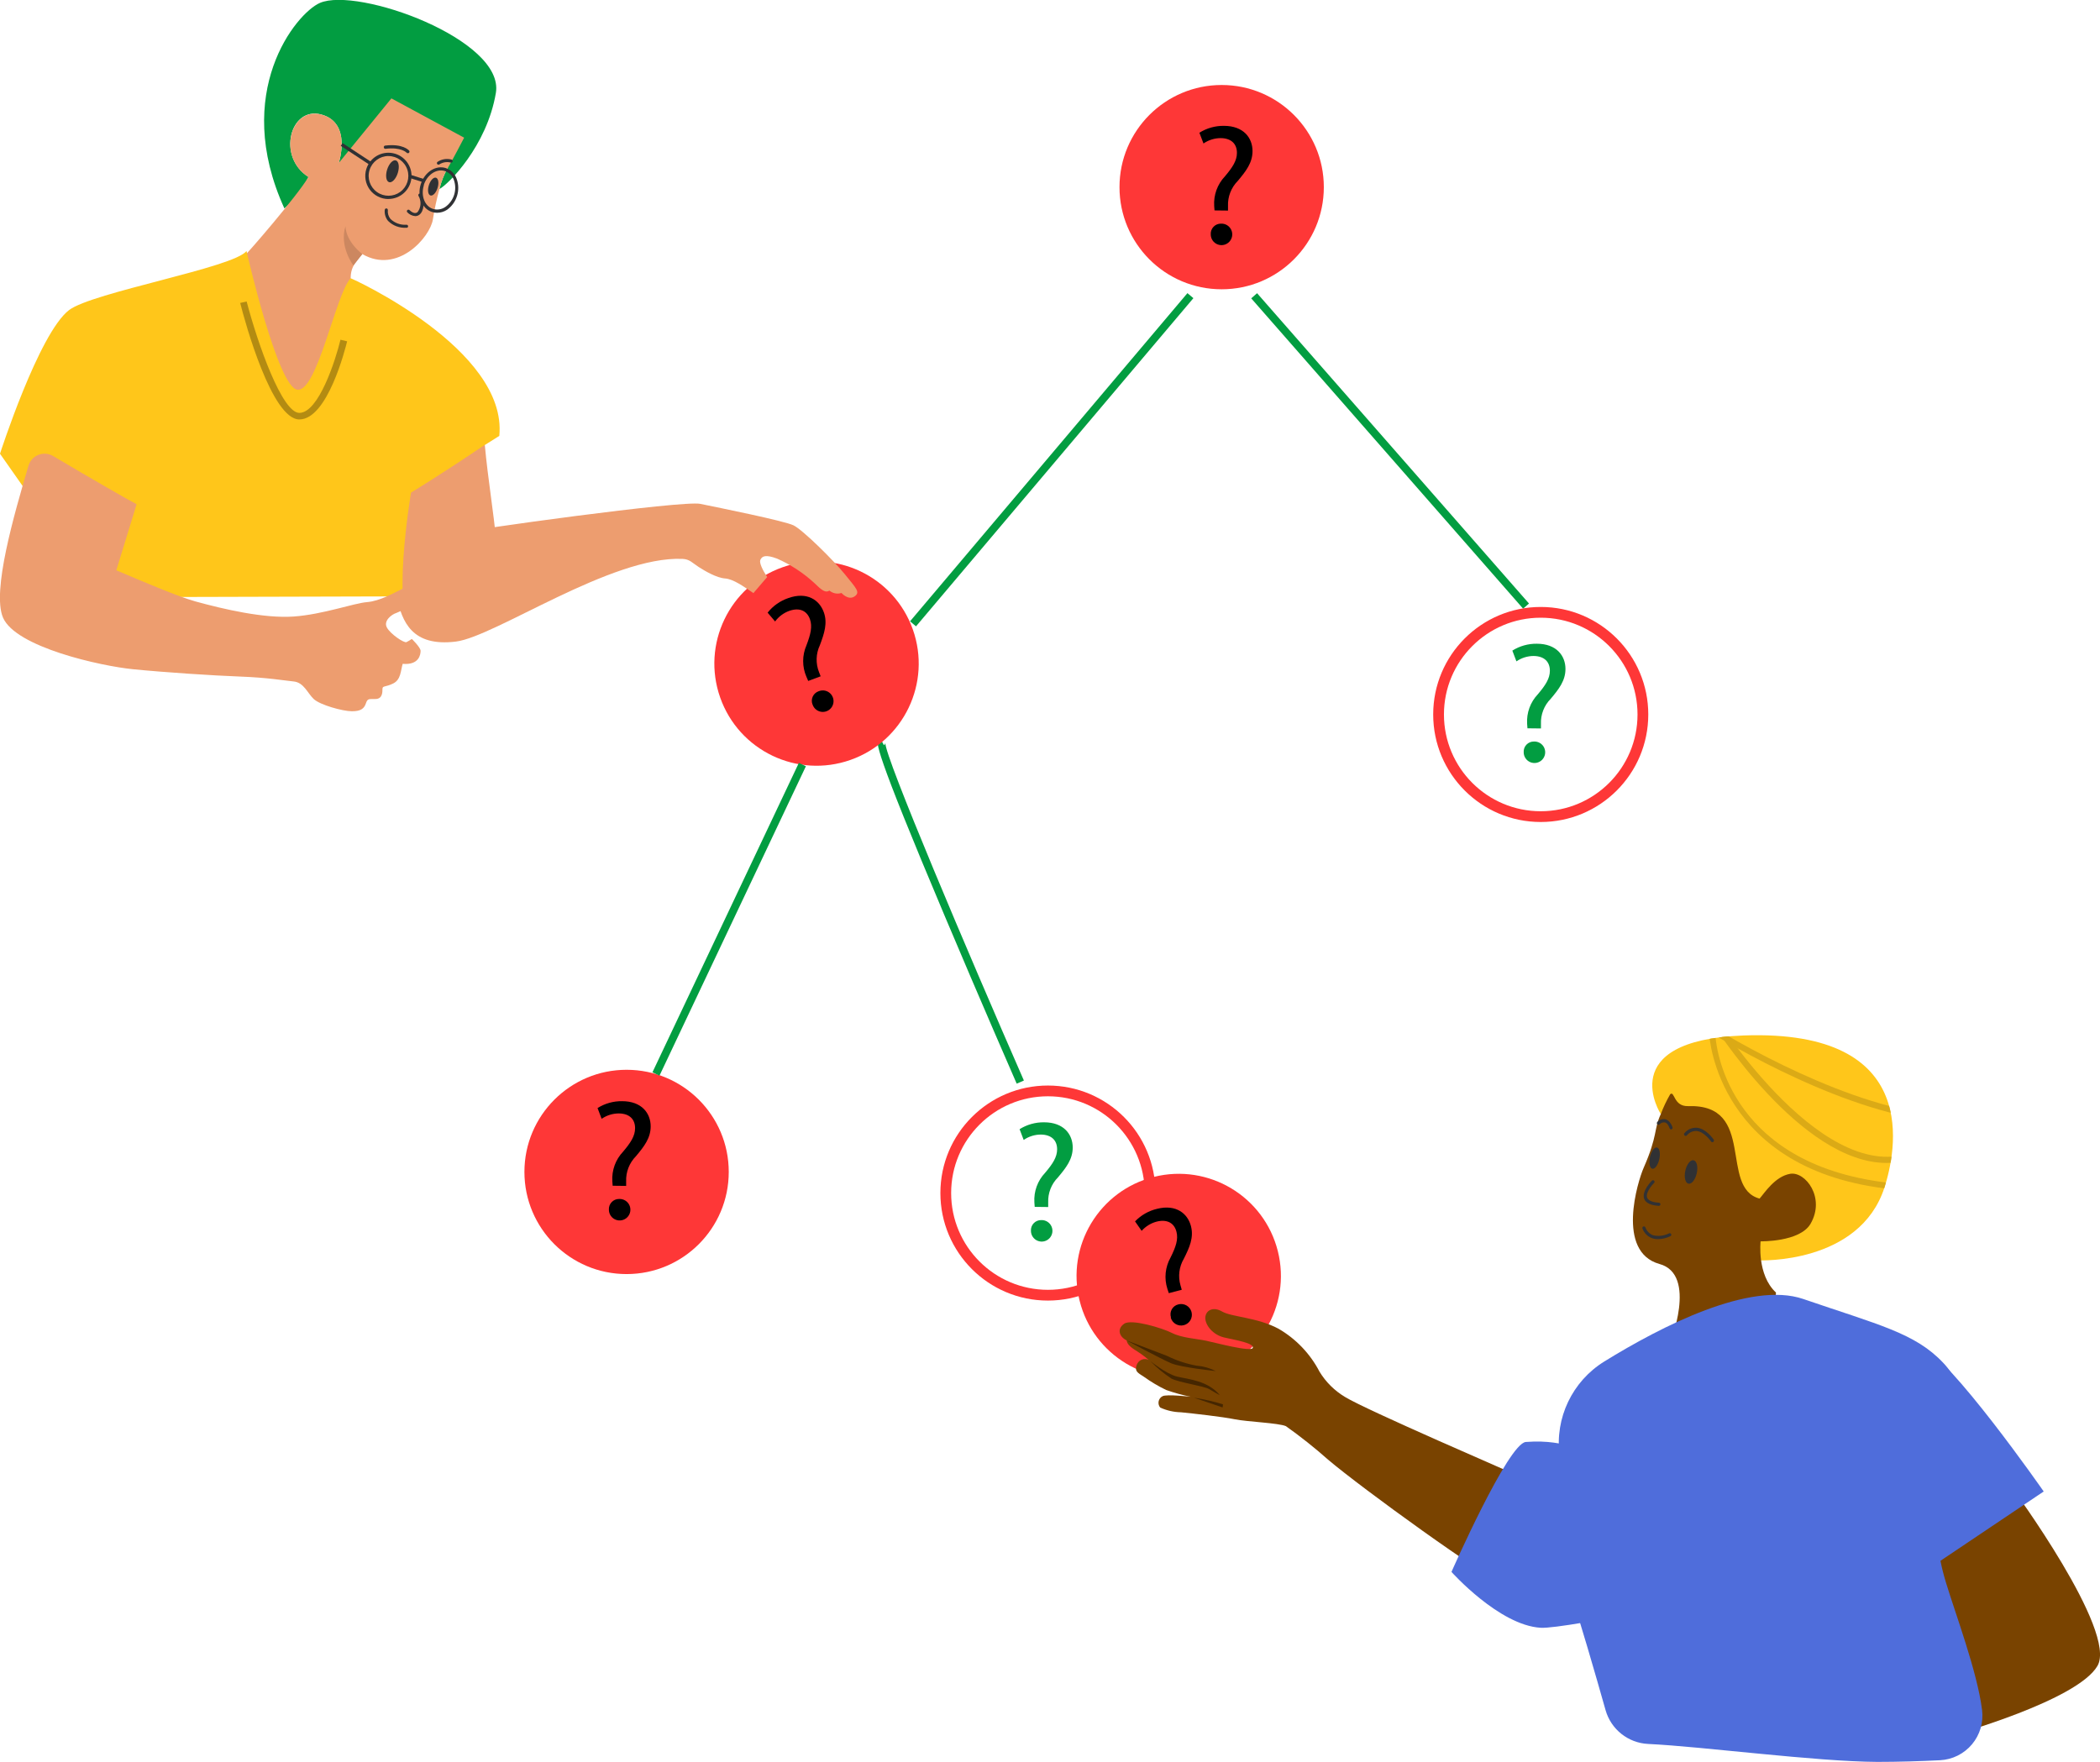
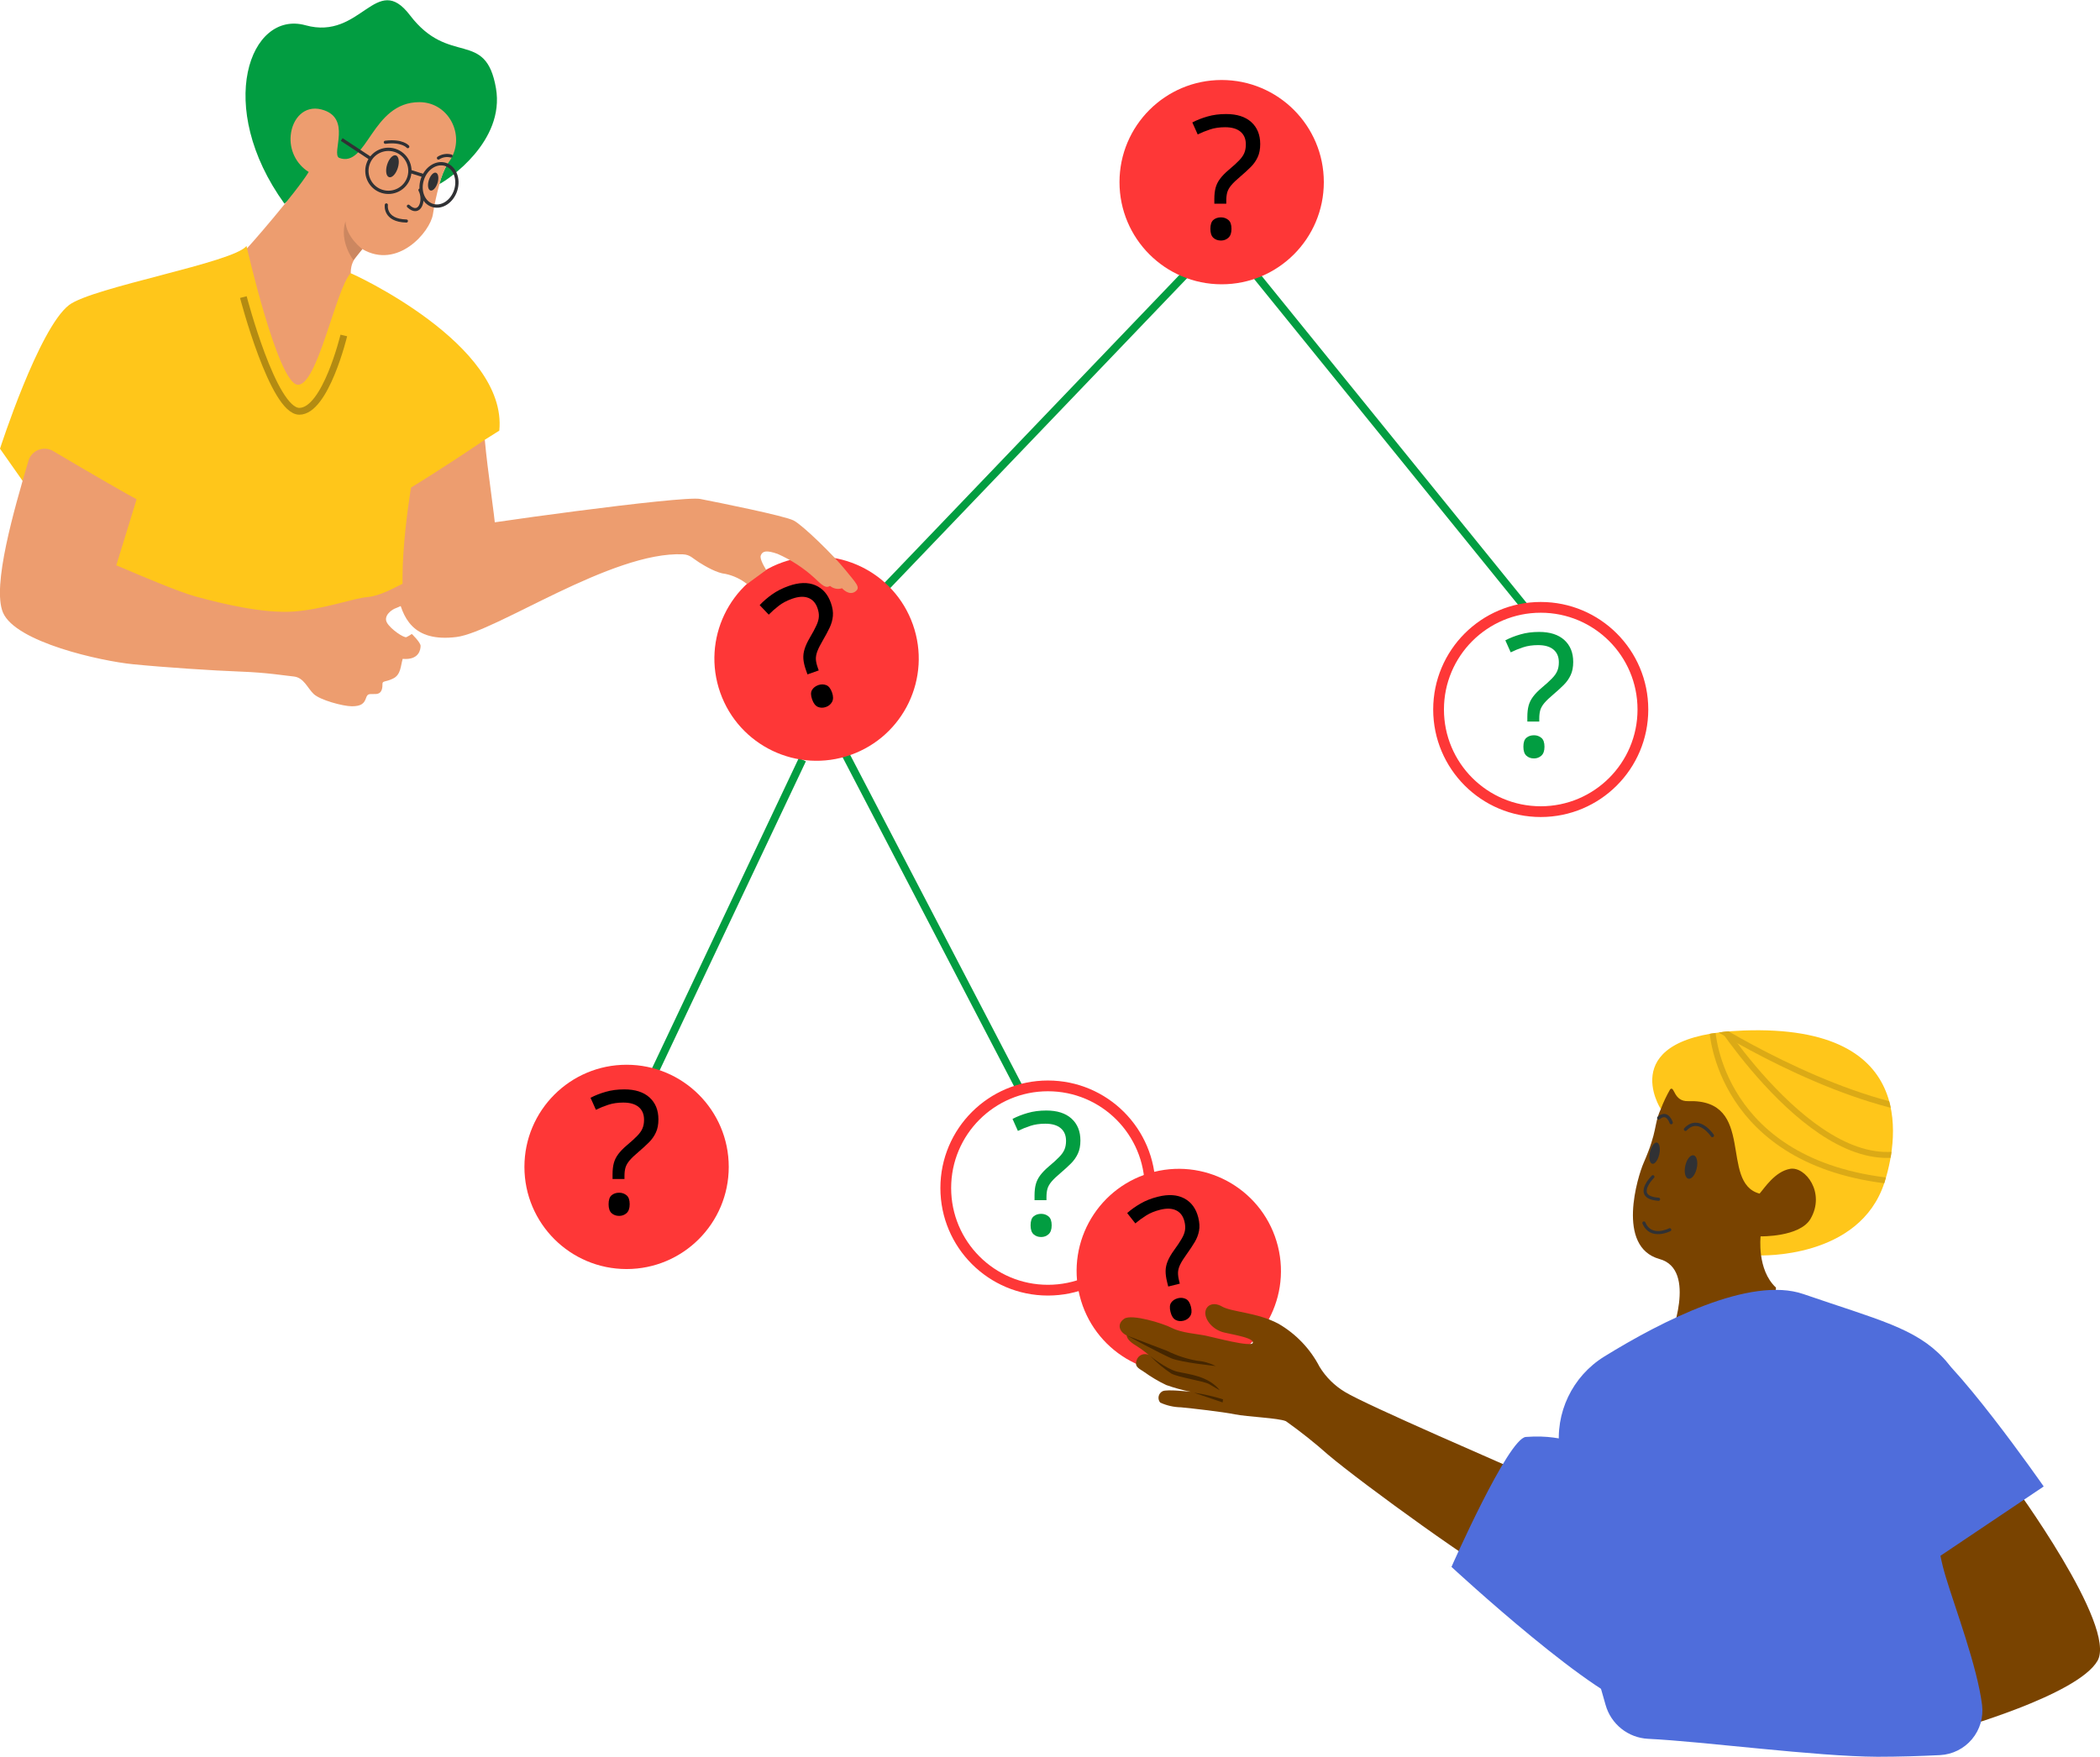
- <svg xmlns="http://www.w3.org/2000/svg" id="Слой_2" data-name="Слой 2" viewBox="0 0 390.55 327.73">
+ <svg xmlns="http://www.w3.org/2000/svg" id="Слой_2" data-name="Слой 2" viewBox="0 0 390.55 326.8">
  <defs>
-     <style>.cls-1{fill:none;}.cls-2{fill:#fe3737;}.cls-3{fill:#029d41;}.cls-4{fill:#794300;}.cls-5{fill:#ffc61a;}.cls-6{fill:#303134;}.cls-7{clip-path:url(#clip-path);}.cls-8{fill:#dbaa16;}.cls-9{fill:#452600;}.cls-10{fill:#4f6ddb;}.cls-11{fill:#ed9d6f;}.cls-12{fill:#cc8760;}.cls-13{fill:#b38b12;}</style>
-     <clipPath id="clip-path" transform="translate(-19.27 -34.92)">
-       <path class="cls-1" d="M328.13,242.13s-8.86-13.69,15.37-14.6c33.65-1.25,28.24,22,26.25,28.23-4.61,14.39-23.33,13.6-23.33,13.6Z" />
+     <style>.cls-1,.cls-11,.cls-12,.cls-13,.cls-16,.cls-17,.cls-19,.cls-2,.cls-8{fill:none;}.cls-2{stroke:#029d41;stroke-width:1.45px;}.cls-11,.cls-12,.cls-13,.cls-16,.cls-17,.cls-19,.cls-2,.cls-8{stroke-miterlimit:10;}.cls-3{fill:#fe3737;}.cls-14,.cls-4{font-size:31.88px;font-family:MyriadPro-Regular, Myriad Pro;}.cls-5{fill:#ed9d6f;}.cls-14,.cls-6{fill:#029d41;}.cls-7{fill:#ffc61a;}.cls-11,.cls-16,.cls-17,.cls-8{stroke:#303134;}.cls-16,.cls-17,.cls-8{stroke-linecap:round;}.cls-8{stroke-width:0.58px;}.cls-9{fill:#303134;}.cls-10{fill:#cc8760;}.cls-11{stroke-width:0.61px;}.cls-12{stroke:#b38b12;stroke-width:1.27px;}.cls-13{stroke:#fe3737;stroke-width:2px;}.cls-15{fill:#794300;}.cls-16{stroke-width:0.58px;}.cls-17{stroke-width:0.61px;}.cls-18{clip-path:url(#clip-path);}.cls-19{stroke:#dbaa16;stroke-width:1.11px;}.cls-20{fill:#452600;}.cls-21{fill:#4f6ddb;}</style>
+     <clipPath id="clip-path" transform="translate(-19.27 -35.6)">
+       <path class="cls-1" d="M328.13,241.88s-8.86-13.69,15.37-14.6c33.65-1.25,28.24,22,26.25,28.23-4.61,14.39-23.33,13.6-23.33,13.6Z" />
    </clipPath>
  </defs>
-   <path class="cls-2" d="M214.16,276.84a20,20,0,1,1,20-20A20,20,0,0,1,214.16,276.84Zm0-38a18,18,0,1,0,18,18A18,18,0,0,0,214.16,238.84Z" transform="translate(-19.27 -34.92)" />
-   <path class="cls-3" d="M211.7,259.41l-.06-.83a7.32,7.32,0,0,1,2-5.51c1.43-1.69,2.23-2.93,2.23-4.37,0-1.62-1-2.71-3-2.74a5.67,5.67,0,0,0-3.22,1l-.76-2a8.35,8.35,0,0,1,4.56-1.28c3.67,0,5.32,2.26,5.32,4.69,0,2.17-1.21,3.73-2.74,5.55a6.3,6.3,0,0,0-1.82,4.69l0,.83Zm-.7,4.46a1.88,1.88,0,0,1,1.91-2,2,2,0,1,1-1.91,2Z" transform="translate(-19.27 -34.92)" />
-   <path class="cls-3" d="M208.35,236.49c-.07-.16-6.84-15.66-13.36-31.13-13.39-31.72-12.8-32.35-12.29-32.91l.86-.21-.23.69.33.6a.59.59,0,0,0,.26-.41c-.09,2.58,15.36,39,25.77,62.79Z" transform="translate(-19.27 -34.92)" />
-   <path class="cls-4" d="M393.43,311.61s19.67,26.72,15.92,33.18-26.72,12.85-26.72,12.85L364.1,332s-1.5-15.55,4.5-16.77S393.43,311.61,393.43,311.61Z" transform="translate(-19.27 -34.92)" />
-   <circle class="cls-2" cx="227.2" cy="34.81" r="19" />
-   <circle class="cls-2" cx="171.14" cy="158.34" r="19" transform="translate(-62.21 31.04) rotate(-19.43)" />
-   <rect class="cls-3" x="174.91" y="119.72" width="79.92" height="1.45" transform="translate(-35.09 171.89) rotate(-49.8)" />
-   <rect class="cls-3" x="277.06" y="80.41" width="1.45" height="76.74" transform="translate(-28.69 177.58) rotate(-41.22)" />
-   <path d="M245.14,74.06l-.06-.83a7.32,7.32,0,0,1,2-5.51c1.43-1.69,2.23-2.93,2.23-4.37,0-1.62-1-2.71-3-2.74a5.67,5.67,0,0,0-3.22,1l-.76-2a8.35,8.35,0,0,1,4.56-1.28c3.67,0,5.32,2.26,5.32,4.69,0,2.17-1.21,3.73-2.74,5.55a6.3,6.3,0,0,0-1.82,4.69l0,.83Zm-.7,4.46a1.88,1.88,0,0,1,1.91-2,2,2,0,1,1-1.91,2Z" transform="translate(-19.27 -34.92)" />
-   <path d="M169.58,161.58l-.33-.76a7.32,7.32,0,0,1,0-5.86c.79-2.07,1.13-3.51.65-4.86-.54-1.53-1.86-2.21-3.77-1.58a5.66,5.66,0,0,0-2.71,2l-1.39-1.64a8.34,8.34,0,0,1,3.87-2.72c3.46-1.22,5.77.36,6.58,2.65.72,2,.1,3.92-.74,6.14a6.3,6.3,0,0,0-.15,5l.3.77Zm.82,4.44a1.88,1.88,0,0,1,1.14-2.53A2,2,0,1,1,170.4,166Z" transform="translate(-19.27 -34.92)" />
-   <circle class="cls-2" cx="116.53" cy="217.99" r="19" />
-   <path d="M133.21,255.48l-.06-.83a7.32,7.32,0,0,1,2-5.51c1.43-1.69,2.23-2.93,2.23-4.37,0-1.62-1-2.71-3-2.74a5.67,5.67,0,0,0-3.22,1l-.76-2a8.35,8.35,0,0,1,4.56-1.28c3.67,0,5.32,2.26,5.32,4.69,0,2.17-1.21,3.73-2.74,5.55a6.3,6.3,0,0,0-1.82,4.69l0,.83Zm-.7,4.46a1.88,1.88,0,0,1,1.91-2,2,2,0,1,1-1.91,2Z" transform="translate(-19.27 -34.92)" />
-   <circle class="cls-2" cx="238.49" cy="272.27" r="19" transform="translate(-78.13 30.96) rotate(-14.02)" />
-   <path d="M236.64,275.46l-.26-.79a7.32,7.32,0,0,1,.58-5.83c1-2,1.46-3.39,1.11-4.78-.39-1.58-1.65-2.38-3.6-1.93a5.68,5.68,0,0,0-2.88,1.74l-1.23-1.76a8.35,8.35,0,0,1,4.11-2.34c3.56-.89,5.71.91,6.3,3.26.53,2.1-.27,3.91-1.32,6a6.3,6.3,0,0,0-.63,5l.23.8Zm.4,4.5a1.89,1.89,0,0,1,1.37-2.41A2,2,0,1,1,237,280Z" transform="translate(-19.27 -34.92)" />
-   <path class="cls-2" d="M305.81,187.82a20,20,0,1,1,20-20A20,20,0,0,1,305.81,187.82Zm0-38a18,18,0,1,0,18,18A18,18,0,0,0,305.81,149.82Z" transform="translate(-19.27 -34.92)" />
-   <path class="cls-3" d="M303.34,170.39l-.06-.83a7.32,7.32,0,0,1,2-5.51c1.43-1.69,2.23-2.93,2.23-4.37,0-1.62-1-2.71-3-2.74a5.67,5.67,0,0,0-3.22,1l-.76-2a8.35,8.35,0,0,1,4.56-1.28c3.67,0,5.32,2.26,5.32,4.69,0,2.17-1.21,3.73-2.74,5.55a6.3,6.3,0,0,0-1.82,4.69l0,.83Zm-.7,4.46a1.88,1.88,0,0,1,1.91-2,2,2,0,1,1-1.91,2Z" transform="translate(-19.27 -34.92)" />
-   <path class="cls-5" d="M328.13,242.13s-8.86-13.69,15.37-14.6c33.65-1.25,28.24,22,26.25,28.23-4.61,14.39-23.33,13.6-23.33,13.6Z" transform="translate(-19.27 -34.92)" />
-   <path class="cls-4" d="M324.94,252.17c2.68-6.11,1.85-7.1,3.19-10a25.18,25.18,0,0,1,1.75-3.7c.85-.76.58,2.29,3.35,2.2,12.78-.42,5.7,15.18,13.28,17.2.89-1,2.86-4.13,5.69-4.61s6.61,4.45,3.78,9.31c-2,3.4-9.28,3.25-9.28,3.25s-.72,6.21,2.86,9.53c-.38,9.17-19.78,9.63-19.78,9.63s5.29-13-1.9-14.95C319.78,267.76,323.86,254.64,324.94,252.17Z" transform="translate(-19.27 -34.92)" />
-   <path class="cls-6" d="M327.73,259.22h0c-1.5-.11-2.4-.55-2.68-1.31-.52-1.41,1.36-3.3,1.44-3.38a.29.29,0,0,1,.41.41c-.47.47-1.63,1.88-1.3,2.76.25.66,1.32.88,2.18.94a.29.29,0,0,1,0,.58Z" transform="translate(-19.27 -34.92)" />
-   <path class="cls-6" d="M327.62,265.41a3.34,3.34,0,0,1-1.15-.19,3,3,0,0,1-1.74-1.78.29.29,0,1,1,.54-.22,2.45,2.45,0,0,0,1.4,1.46,4.37,4.37,0,0,0,3-.34.29.29,0,0,1,.27.52A5.61,5.61,0,0,1,327.62,265.41Z" transform="translate(-19.27 -34.92)" />
-   <ellipse class="cls-6" cx="333.75" cy="252.91" rx="2.23" ry="1.09" transform="translate(-4.47 489.32) rotate(-77.54)" />
-   <ellipse class="cls-6" cx="326.98" cy="250.34" rx="2.02" ry="0.89" transform="translate(-7.27 480.69) rotate(-77.54)" />
-   <path class="cls-6" d="M337.73,247.38a.3.3,0,0,1-.25-.14s-1.24-1.83-2.7-1.95a2.19,2.19,0,0,0-1.79.82.3.3,0,0,1-.45-.42,2.77,2.77,0,0,1,2.28-1c1.76.14,3.1,2.13,3.16,2.22a.3.3,0,0,1-.25.47Z" transform="translate(-19.27 -34.92)" />
-   <path class="cls-6" d="M330.07,245a.31.31,0,0,1-.29-.21c-.08-.26-.4-1-.87-1.08a1.08,1.08,0,0,0-1,.35.3.3,0,0,1-.4-.46,1.61,1.61,0,0,1,1.52-.48c.89.25,1.27,1.44,1.29,1.49a.31.31,0,0,1-.2.38Z" transform="translate(-19.27 -34.92)" />
-   <g class="cls-7">
-     <path class="cls-8" d="M370.13,251.24c-16,0-32.11-25.49-32.87-26.72l.95-.59c.21.33,20.89,33.15,37.86,24.81l.49,1A14.39,14.39,0,0,1,370.13,251.24Z" transform="translate(-19.27 -34.92)" />
-     <path class="cls-8" d="M374.21,242.68c-18.81-3.87-39.07-17.08-39.27-17.21l.61-.93c.2.13,20.29,13.22,38.88,17Z" transform="translate(-19.27 -34.92)" />
-     <path class="cls-8" d="M371.27,256.14c-32.53-3.29-34.09-28.38-34.1-28.63v-.31l7.69-5.19.62.92-7.17,4.83c.25,3,3.1,24.23,33.08,27.27Z" transform="translate(-19.27 -34.92)" />
+   <line class="cls-2" x1="156.44" y1="138.78" x2="189.74" y2="202.69" />
+   <line class="cls-2" x1="223.44" y1="47.91" x2="160.94" y2="113.16" />
+   <line class="cls-2" x1="230.94" y1="47.91" x2="283.8" y2="113.16" />
+   <line class="cls-2" x1="149.22" y1="141.3" x2="120.8" y2="201.37" />
+   <circle class="cls-3" cx="227.2" cy="33.88" r="19" />
+   <text class="cls-4" transform="translate(221.37 44.29)">?</text>
+   <circle class="cls-3" cx="171.14" cy="158.09" r="19" transform="translate(-62.12 30.35) rotate(-19.43)" />
+   <text class="cls-4" transform="translate(148.09 132.97) rotate(-19.44)">?</text>
+   <path class="cls-5" d="M176.44,141.55c-2.05-2.56-7.86-8.26-9.58-9.14s-13.84-3.31-17.36-4c-3.26-.67-42.69,4.79-47,5.76-8.68,2-10.29,7-9.36,11.62s2.82,9.3,11,8.3c7.26-.89,28.91-16,42.15-15.38,1.33.06,1.78.73,3,1.5s3.35,2,4.91,2.14a9.77,9.77,0,0,1,4,1.88l3.57-2.61c-.69-1.12-1.23-2.27-1-2.74.32-.76,1-1,3.12-.25a25.24,25.24,0,0,1,6.83,4.45c1.54,1.48,2.16,2,2.91,1.5a2.36,2.36,0,0,0,2.24.44s1.24,1.43,2.41.65S178.49,144.11,176.44,141.55Z" transform="translate(-19.27 -35.6)" />
+   <path class="cls-6" d="M101,69.83A14.66,14.66,0,0,1,102.52,66c1.19-1.74-18.19,1.21-20.35-.33-1.58,4.37-7.55,5.51-10,7.82-13.05-18.07-6.44-36.07,3.92-33.19s13.13-10.12,19.42-1.87c7.33,9.62,14.08,2.49,16,13.59C113.2,61.91,102.64,69,101,69.83Z" transform="translate(-19.27 -35.6)" />
+   <path class="cls-5" d="M86.65,81.93C85.58,83.35,83.57,84.66,85,89c-4.49,2.5,2,26.93-10.33,26.93s-9.91-33.68-9.91-33.68c.58-.45,9.7-11,11.92-14.66a7.2,7.2,0,0,1-3.34-6.85c.3-3.06,2.5-5.61,5.71-4.78,5.77,1.49,1.77,8.16,3.28,9,5.26,2,6-10.36,14.93-10.36,5.7,0,8.84,6.67,5.42,11.23l-.12.16A14.66,14.66,0,0,0,101,69.83a49.35,49.35,0,0,0-1.22,5.64C99.28,78.7,93.25,85.8,86.65,81.93Z" transform="translate(-19.27 -35.6)" />
+   <path class="cls-7" d="M112.13,115.7l-2.7,1.7L96.52,145.59,79.25,155.2,38,145.71,19.27,119.06s7.21-22.39,12.84-26.72c4.34-3.32,30.8-7.93,33-11,0,0,5.81,25.52,9.5,25.82s7.07-17.7,9.86-20.74C84.53,86.34,113.72,99.63,112.13,115.7Z" transform="translate(-19.27 -35.6)" />
+   <path class="cls-5" d="M109.43,117.4c-8,5.43-13.72,8.89-13.72,8.89s-4,23.72.73,25.75c4.26,1.81,8.63,3.29,13.63-4.1C113.75,142.51,110.59,130.12,109.43,117.4Z" transform="translate(-19.27 -35.6)" />
+   <path class="cls-8" d="M95.11,62.88s-1-1.22-4.18-.82" transform="translate(-19.27 -35.6)" />
+   <path class="cls-8" d="M100.81,65a2.92,2.92,0,0,1,2.36-.38" transform="translate(-19.27 -35.6)" />
+   <ellipse class="cls-9" cx="92.27" cy="66.54" rx="2.12" ry="1.04" transform="translate(-18.05 99.14) rotate(-72.64)" />
+   <ellipse class="cls-9" cx="99.84" cy="69.38" rx="1.73" ry="0.85" transform="translate(-15.45 108.37) rotate(-72.64)" />
+   <path class="cls-8" d="M97.37,70.95c1,1.84,0,5-2.15,3" transform="translate(-19.27 -35.6)" />
+   <path class="cls-8" d="M91.12,73.71s-.47,2.9,3.73,3" transform="translate(-19.27 -35.6)" />
+   <path class="cls-10" d="M86.65,81.93s-3-2.2-3.13-5.18C82.32,80.58,85,84,85,84Z" transform="translate(-19.27 -35.6)" />
+   <circle class="cls-11" cx="91.51" cy="67.39" r="4" transform="translate(-19.39 99.01) rotate(-72.64)" />
+   <ellipse class="cls-11" cx="100.92" cy="70" rx="4" ry="3.26" transform="translate(-15.28 109.83) rotate(-72.64)" />
+   <line class="cls-11" x1="76.23" y1="31.87" x2="78.77" y2="32.67" />
+   <line class="cls-11" x1="68.79" y1="29.4" x2="63.55" y2="25.95" />
+   <path class="cls-5" d="M24.56,121.31a3.13,3.13,0,0,1,4.62-1.8c6.39,3.82,15.06,8.78,15.46,8.93h0a.37.37,0,0,0,0,.07l0,.08L40.9,140.75c4.72,2,11.46,4.89,14.71,5.79,5.22,1.44,12.79,3.2,18.27,2.81s11.16-2.48,13.64-2.68,5.09-1.77,7-2.68,3.07-2.34,4-1.43.07,2.15-.72,3.13a16.82,16.82,0,0,1-4.83,3c-.85.26-2.41,1.44-1.76,2.68s3.2,2.94,3.65,2.74a8.12,8.12,0,0,0,1-.59s1.63,1.57,1.63,2.22-.26,2.68-3.33,2.41c-.39,1.31-.33,2.94-1.76,3.65s-2,.39-2,1,0,1.83-1.22,1.89-1.52-.2-1.85.78-.91,1.5-2.61,1.5-5.94-1.17-7.11-2.28-1.83-3.07-3.72-3.26-4.83-.72-9.92-.91-14.1-.78-20-1.37-21.8-4.07-24.15-9.62C17.75,144.61,21.88,130.42,24.56,121.31Z" transform="translate(-19.27 -35.6)" />
+   <path class="cls-12" d="M83.21,98s-3.39,14.1-8.27,14.1S64.53,90.86,64.53,90.86" transform="translate(-19.27 -35.6)" />
+   <circle class="cls-13" cx="286.54" cy="131.97" r="19" />
+   <text class="cls-14" transform="translate(279.58 140.62)">?</text>
+   <circle class="cls-3" cx="116.53" cy="217.05" r="19" />
+   <text class="cls-4" transform="translate(109.45 225.71)">?</text>
+   <circle class="cls-13" cx="194.89" cy="220.98" r="19" />
+   <text class="cls-14" transform="translate(187.93 229.64)">?</text>
+   <path class="cls-15" d="M393.43,311.35s19.67,26.72,15.92,33.18-26.72,12.85-26.72,12.85L364.1,331.75s-1.5-15.55,4.5-16.77S393.43,311.35,393.43,311.35Z" transform="translate(-19.27 -35.6)" />
+   <circle class="cls-3" cx="238.49" cy="272.02" r="19" transform="translate(-78.06 30.27) rotate(-14.02)" />
+   <text class="cls-4" transform="translate(214.48 246.6) rotate(-14.02)">?</text>
+   <path class="cls-7" d="M328.13,241.88s-8.86-13.69,15.37-14.6c33.65-1.25,28.24,22,26.25,28.23-4.61,14.39-23.33,13.6-23.33,13.6Z" transform="translate(-19.27 -35.6)" />
+   <path class="cls-15" d="M324.94,251.92c2.68-6.11,1.85-7.1,3.19-10a25.18,25.18,0,0,1,1.75-3.7c.85-.76.58,2.29,3.35,2.2,12.78-.42,5.7,15.18,13.28,17.2.89-1,2.86-4.13,5.69-4.61s6.61,4.45,3.78,9.31c-2,3.4-9.28,3.25-9.28,3.25s-.72,6.21,2.86,9.53c-.38,9.17-19.78,9.63-19.78,9.63s5.29-13-1.9-14.95C319.78,267.51,323.86,254.39,324.94,251.92Z" transform="translate(-19.27 -35.6)" />
+   <path class="cls-16" d="M326.67,254.48s-3.87,3.84,1.06,4.19" transform="translate(-19.27 -35.6)" />
+   <path class="cls-16" d="M329.8,264.34s-3.52,1.81-4.8-1.26" transform="translate(-19.27 -35.6)" />
+   <ellipse class="cls-9" cx="333.75" cy="252.65" rx="2.23" ry="1.09" transform="translate(-4.22 488.45) rotate(-77.54)" />
+   <ellipse class="cls-9" cx="326.98" cy="250.08" rx="2.02" ry="0.89" transform="translate(-7.02 479.82) rotate(-77.54)" />
+   <path class="cls-17" d="M337.73,246.82s-2.52-3.79-5-1.16" transform="translate(-19.27 -35.6)" />
+   <path class="cls-17" d="M330.07,244.42s-.71-2.26-2.32-.87" transform="translate(-19.27 -35.6)" />
+   <g class="cls-18">
+     <path class="cls-19" d="M337.73,224s21,33.67,38.57,25" transform="translate(-19.27 -35.6)" />
+     <path class="cls-19" d="M335.24,224.75S355.4,238,374.32,241.88" transform="translate(-19.27 -35.6)" />
+     <path class="cls-19" d="M345.16,222.22l-7.43,5s1.17,24.82,33.6,28.1" transform="translate(-19.27 -35.6)" />
  </g>
-   <path class="cls-4" d="M304.61,310.73c-4.72-2.1-31.24-13.53-35.18-15.95a13.89,13.89,0,0,1-4.76-4.71,19.74,19.74,0,0,0-7.64-8c-4-2.13-8.69-2.16-10.47-3.19s-3.11-.14-3.13,1.18,1.38,3.17,3.57,3.66,5.52,1.05,5.26,1.91-7.11-1-8.76-1.34-4.48-.51-6.28-1.43-7.49-2.63-8.85-1.73-1.06,2.37.43,3.12c.1.83,1,1.45,2,2.06s2.11,1.57,2.11,1.57a1.62,1.62,0,0,0-2.26,1c-.35,1.08.1,1.34,1.4,2.16a26.88,26.88,0,0,0,4.1,2.43,33.82,33.82,0,0,0,4.56,1.26s-4.44-.51-5.22-.11a1.38,1.38,0,0,0-.45,2.12,9.83,9.83,0,0,0,3.87.88c2.19.21,7.68.83,10,1.3s8.15.68,9.51,1.28a92.15,92.15,0,0,1,7.84,6.23c6.32,5.36,29.31,22,33.59,23.69s10.61-3.32,11.34-12.15C311.76,313.83,309.33,312.84,304.61,310.73Z" transform="translate(-19.27 -34.92)" />
-   <path class="cls-9" d="M245.37,289.95a9.5,9.5,0,0,0-3.56-1,20.8,20.8,0,0,1-5.49-1.82l-7.5-2.86s6.42,3.46,8.28,4.24S245.37,289.95,245.37,289.95Z" transform="translate(-19.27 -34.92)" />
-   <path class="cls-9" d="M246.13,294.45s-1.07-.59-2-1.15-5.58-1.22-7-1.95a22.77,22.77,0,0,1-3.91-3.25s2.93,2.4,5,2.89S243.93,291.73,246.13,294.45Z" transform="translate(-19.27 -34.92)" />
-   <path class="cls-9" d="M246.72,296.14a36,36,0,0,0-5.4-1.23l5.33,1.81Z" transform="translate(-19.27 -34.92)" />
-   <path class="cls-10" d="M387.89,353c-.9-7.18-5-18-6.74-23.79-6.56-21.46,8.71-31-.44-40.74-5.25-5.61-12.1-7.12-26.06-11.92-9.9-3.4-26.41,5.07-37,11.61a17.85,17.85,0,0,0-8.34,17.47A125.49,125.49,0,0,1,310.39,328c2.81,8.69,5.71,18.76,7.47,25a8.66,8.66,0,0,0,7.92,6.31c10.38.5,31.06,3.28,42.65,3.34,3.91,0,8.09-.13,11.65-.31A8.31,8.31,0,0,0,387.89,353Z" transform="translate(-19.27 -34.92)" />
-   <path class="cls-10" d="M314.41,302.62c-1.34,3.28-3-.11-11.37.52-3.29.25-13.83,24.17-13.83,24.17s8.88,9.94,16.58,10.39c4.86.28,38.19-7,42.72-7.91l.91.32C338.23,320.38,326.12,311.48,314.41,302.62Z" transform="translate(-19.27 -34.92)" />
-   <path class="cls-10" d="M376.07,284.94c5.88,2.38,23.28,27.41,23.28,27.41l-21.13,14.19Z" transform="translate(-19.27 -34.92)" />
-   <rect class="cls-3" x="123.04" y="205.21" width="63.67" height="1.45" transform="translate(-116.78 222.92) rotate(-64.68)" />
-   <path class="cls-11" d="M102.49,134.4c4.31-1,43.74-6.43,47-5.76,3.52.72,15.64,3.16,17.36,4s7.53,6.58,9.58,9.14,2.92,3.31,1.75,4.09-2.41-.65-2.41-.65a2.36,2.36,0,0,1-2.24-.44c-.74.46-1.37,0-2.91-1.5a25.24,25.24,0,0,0-6.83-4.45c-2.08-.78-2.8-.51-3.12.25-.22.53.43,1.9,1.28,3.17l-2.57,3-.11-.09c-1.66-1.11-3.6-2.53-5.16-2.64s-3.71-1.37-4.91-2.14-1.65-1.44-3-1.5c-13.24-.59-34.89,14.49-42.15,15.38-8.14,1-10-3.66-11-8.3S93.81,136.37,102.49,134.4Z" transform="translate(-19.27 -34.92)" />
-   <path class="cls-3" d="M101,70.08a14.66,14.66,0,0,1,1.51-3.87c1.19-1.74-20.23-1-20.23-1s2.49-7.46-3.28-9-8.27,7.88-2.37,11.62a17.34,17.34,0,0,1-4.47,5.86c-9.84-21.58,2.16-36.28,6.59-38.22,7-3.07,34.42,6.81,32.74,16.74S102.64,69.21,101,70.08Z" transform="translate(-19.27 -34.92)" />
-   <path class="cls-11" d="M86.65,82.18c-1.06,1.42-3.08,2.73-1.69,7.08-4.49,2.5,2,26.93-10.33,26.93s-9.91-33.68-9.91-33.68c.58-.45,9.7-11,11.92-14.66A7.2,7.2,0,0,1,73.29,61c.3-3.06,2.5-5.61,5.71-4.78,5.77,1.49,3.28,9,3.28,9l9.78-12,13.53,7.31s-2.53,4.88-3.09,5.7A14.66,14.66,0,0,0,101,70.08a49.35,49.35,0,0,0-1.22,5.64C99.28,79,93.25,86,86.65,82.18Z" transform="translate(-19.27 -34.92)" />
-   <path class="cls-5" d="M112.13,116l-2.7,1.7L96.52,145.84,38,146,19.27,119.32S26.48,96.93,32.11,92.6c4.34-3.32,30.8-7.93,33-11,0,0,5.81,25.52,9.5,25.82s7.07-17.7,9.86-20.74C84.53,86.6,113.72,99.89,112.13,116Z" transform="translate(-19.27 -34.92)" />
-   <path class="cls-11" d="M109.43,117.66c-8,5.43-13.72,8.89-13.72,8.89s-4,23.72.73,25.75c4.26,1.81,8.63,3.29,13.63-4.1C113.75,142.76,110.59,130.38,109.43,117.66Z" transform="translate(-19.27 -34.92)" />
-   <path class="cls-6" d="M95.11,63.42a.29.29,0,0,1-.22-.1s-1-1.09-3.92-.72a.29.29,0,0,1-.32-.25A.29.29,0,0,1,90.9,62c3.3-.4,4.39.87,4.44.92a.29.29,0,0,1,0,.41A.29.29,0,0,1,95.11,63.42Z" transform="translate(-19.27 -34.92)" />
-   <path class="cls-6" d="M100.81,65.55a.29.29,0,0,1-.16-.53,3.19,3.19,0,0,1,2.62-.41.29.29,0,1,1-.21.54,2.64,2.64,0,0,0-2.09.36A.29.29,0,0,1,100.81,65.55Z" transform="translate(-19.27 -34.92)" />
-   <ellipse class="cls-6" cx="92.27" cy="66.79" rx="2.12" ry="1.04" transform="translate(-18.29 100) rotate(-72.64)" />
-   <ellipse class="cls-6" cx="99.84" cy="69.64" rx="1.73" ry="0.85" transform="translate(-15.69 109.22) rotate(-72.64)" />
-   <path class="cls-6" d="M96.5,75.12A2.25,2.25,0,0,1,95,74.39a.29.29,0,0,1,.39-.42c.43.4,1,.8,1.52.43a2.73,2.73,0,0,0,.19-3.05.29.29,0,0,1,.51-.28c.7,1.27.54,3.11-.34,3.79A1.26,1.26,0,0,1,96.5,75.12Z" transform="translate(-19.27 -34.92)" />
-   <path class="cls-6" d="M94.85,77.28h0A4.39,4.39,0,0,1,91.43,76a2.77,2.77,0,0,1-.6-2.07.29.29,0,0,1,.33-.24.29.29,0,0,1,.24.33,2.23,2.23,0,0,0,.48,1.62,3.87,3.87,0,0,0,3,1.08.29.29,0,0,1,0,.58Z" transform="translate(-19.27 -34.92)" />
-   <path class="cls-12" d="M86.65,82.18s-3-2.2-3.13-5.18C82.32,80.83,85,84.3,85,84.3Z" transform="translate(-19.27 -34.92)" />
-   <path class="cls-6" d="M91.51,71.94a4.3,4.3,0,0,1-4.11-5.59h0a4.3,4.3,0,1,1,4.11,5.58Zm0-8A3.7,3.7,0,0,0,88,66.54h0a3.69,3.69,0,1,0,3.52-2.59Z" transform="translate(-19.27 -34.92)" />
-   <path class="cls-6" d="M100.54,74.5a3,3,0,0,1-.9-.14c-1.87-.59-2.83-2.9-2.12-5.17h0c.71-2.26,2.81-3.62,4.68-3a3.27,3.27,0,0,1,2,2,5,5,0,0,1-1.8,5.76A3.45,3.45,0,0,1,100.54,74.5Zm-2.44-5.12c-.61,1.95.16,3.92,1.72,4.41a2.68,2.68,0,0,0,2.29-.39,4.36,4.36,0,0,0,1.57-5A2.68,2.68,0,0,0,102,66.73c-1.56-.49-3.32.7-3.93,2.64Z" transform="translate(-19.27 -34.92)" />
-   <polygon class="cls-6" points="78.68 33.89 76.14 33.09 76.32 32.51 78.86 33.31 78.68 33.89" />
-   <rect class="cls-6" x="85.14" y="60.39" width="0.61" height="6.28" transform="translate(-33.85 65.12) rotate(-56.69)" />
-   <path class="cls-11" d="M24.56,121.56a3.13,3.13,0,0,1,4.62-1.8c6.39,3.82,15.06,8.78,15.46,8.93h0a.37.37,0,0,0,0,.07l0,.08L40.9,141c4.72,2,11.46,4.89,14.71,5.79,5.22,1.44,12.79,3.2,18.27,2.81s11.16-2.48,13.64-2.68,5.09-1.77,7-2.68,3.07-2.34,4-1.43.07,2.15-.72,3.13a16.82,16.82,0,0,1-4.83,3c-.85.26-2.41,1.44-1.76,2.68s3.2,2.94,3.65,2.74a8.12,8.12,0,0,0,1-.59s1.63,1.57,1.63,2.22-.26,2.68-3.33,2.41c-.39,1.31-.33,2.94-1.76,3.65s-2,.39-2,1,0,1.83-1.22,1.89-1.52-.2-1.85.78-.91,1.5-2.61,1.5-5.94-1.17-7.11-2.28-1.83-3.07-3.72-3.26-4.83-.72-9.92-.91-14.1-.78-20-1.37-21.8-4.07-24.15-9.62C17.75,144.86,21.88,130.67,24.56,121.56Z" transform="translate(-19.27 -34.92)" />
-   <path class="cls-13" d="M74.94,112.94c-5.11,0-10.08-18-11-21.67L65.14,91c2.1,8,6.61,20.72,9.8,20.72,3.59,0,6.74-9.82,7.65-13.61l1.24.3C83.47,99.85,80.17,112.94,74.94,112.94Z" transform="translate(-19.27 -34.92)" />
+   <path class="cls-15" d="M304.61,310.48c-4.72-2.1-31.24-13.53-35.18-15.95a13.89,13.89,0,0,1-4.76-4.71,19.74,19.74,0,0,0-7.64-8c-4-2.13-8.69-2.16-10.47-3.19s-3.11-.14-3.13,1.18,1.38,3.17,3.57,3.66,5.52,1.05,5.26,1.91-7.11-1-8.76-1.34-4.48-.51-6.28-1.43-7.49-2.63-8.85-1.73-1.06,2.37.43,3.12c.1.83,1,1.45,2,2.06s2.11,1.57,2.11,1.57a1.62,1.62,0,0,0-2.26,1c-.35,1.08.1,1.34,1.4,2.16a26.88,26.88,0,0,0,4.1,2.43,33.82,33.82,0,0,0,4.56,1.26s-4.44-.51-5.22-.11a1.38,1.38,0,0,0-.45,2.12,9.83,9.83,0,0,0,3.87.88c2.19.21,7.68.83,10,1.3s8.15.68,9.51,1.28a92.15,92.15,0,0,1,7.84,6.23c6.32,5.36,29.31,22,33.59,23.69s10.61-3.32,11.34-12.15C311.76,313.58,309.33,312.58,304.61,310.48Z" transform="translate(-19.27 -35.6)" />
+   <path class="cls-20" d="M245.37,289.69a9.5,9.5,0,0,0-3.56-1,20.8,20.8,0,0,1-5.49-1.82l-7.5-2.86s6.42,3.46,8.28,4.24S245.37,289.69,245.37,289.69Z" transform="translate(-19.27 -35.6)" />
+   <path class="cls-20" d="M246.13,294.2s-1.07-.59-2-1.15-5.58-1.22-7-1.95a22.77,22.77,0,0,1-3.91-3.25s2.93,2.4,5,2.89S243.93,291.47,246.13,294.2Z" transform="translate(-19.27 -35.6)" />
+   <path class="cls-20" d="M246.72,295.88a36,36,0,0,0-5.4-1.23l5.33,1.81Z" transform="translate(-19.27 -35.6)" />
+   <path class="cls-21" d="M387.89,352.75c-.9-7.18-5-18-6.74-23.79-6.56-21.46,8.71-31-.44-40.74-5.25-5.61-12.1-7.12-26.06-11.92-9.9-3.4-26.41,5.07-37,11.61a17.85,17.85,0,0,0-8.34,17.47,125.49,125.49,0,0,1,1.09,22.34c2.81,8.69,5.71,18.76,7.47,25a8.66,8.66,0,0,0,7.92,6.31c10.38.5,31.06,3.28,42.65,3.34,3.91,0,8.09-.13,11.65-.31A8.31,8.31,0,0,0,387.89,352.75Z" transform="translate(-19.27 -35.6)" />
+   <path class="cls-21" d="M314.41,302.36c-1.34,3.28-3-.11-11.37.52-3.29.25-13.83,24.17-13.83,24.17s27.9,25.86,35.6,26.3c4.86.28,19.18-23,23.7-23.83l.91.32C338.23,320.13,326.12,311.23,314.41,302.36Z" transform="translate(-19.27 -35.6)" />
+   <path class="cls-21" d="M376.07,284.68c5.88,2.38,23.28,27.41,23.28,27.41l-21.13,14.19Z" transform="translate(-19.27 -35.6)" />
</svg>
